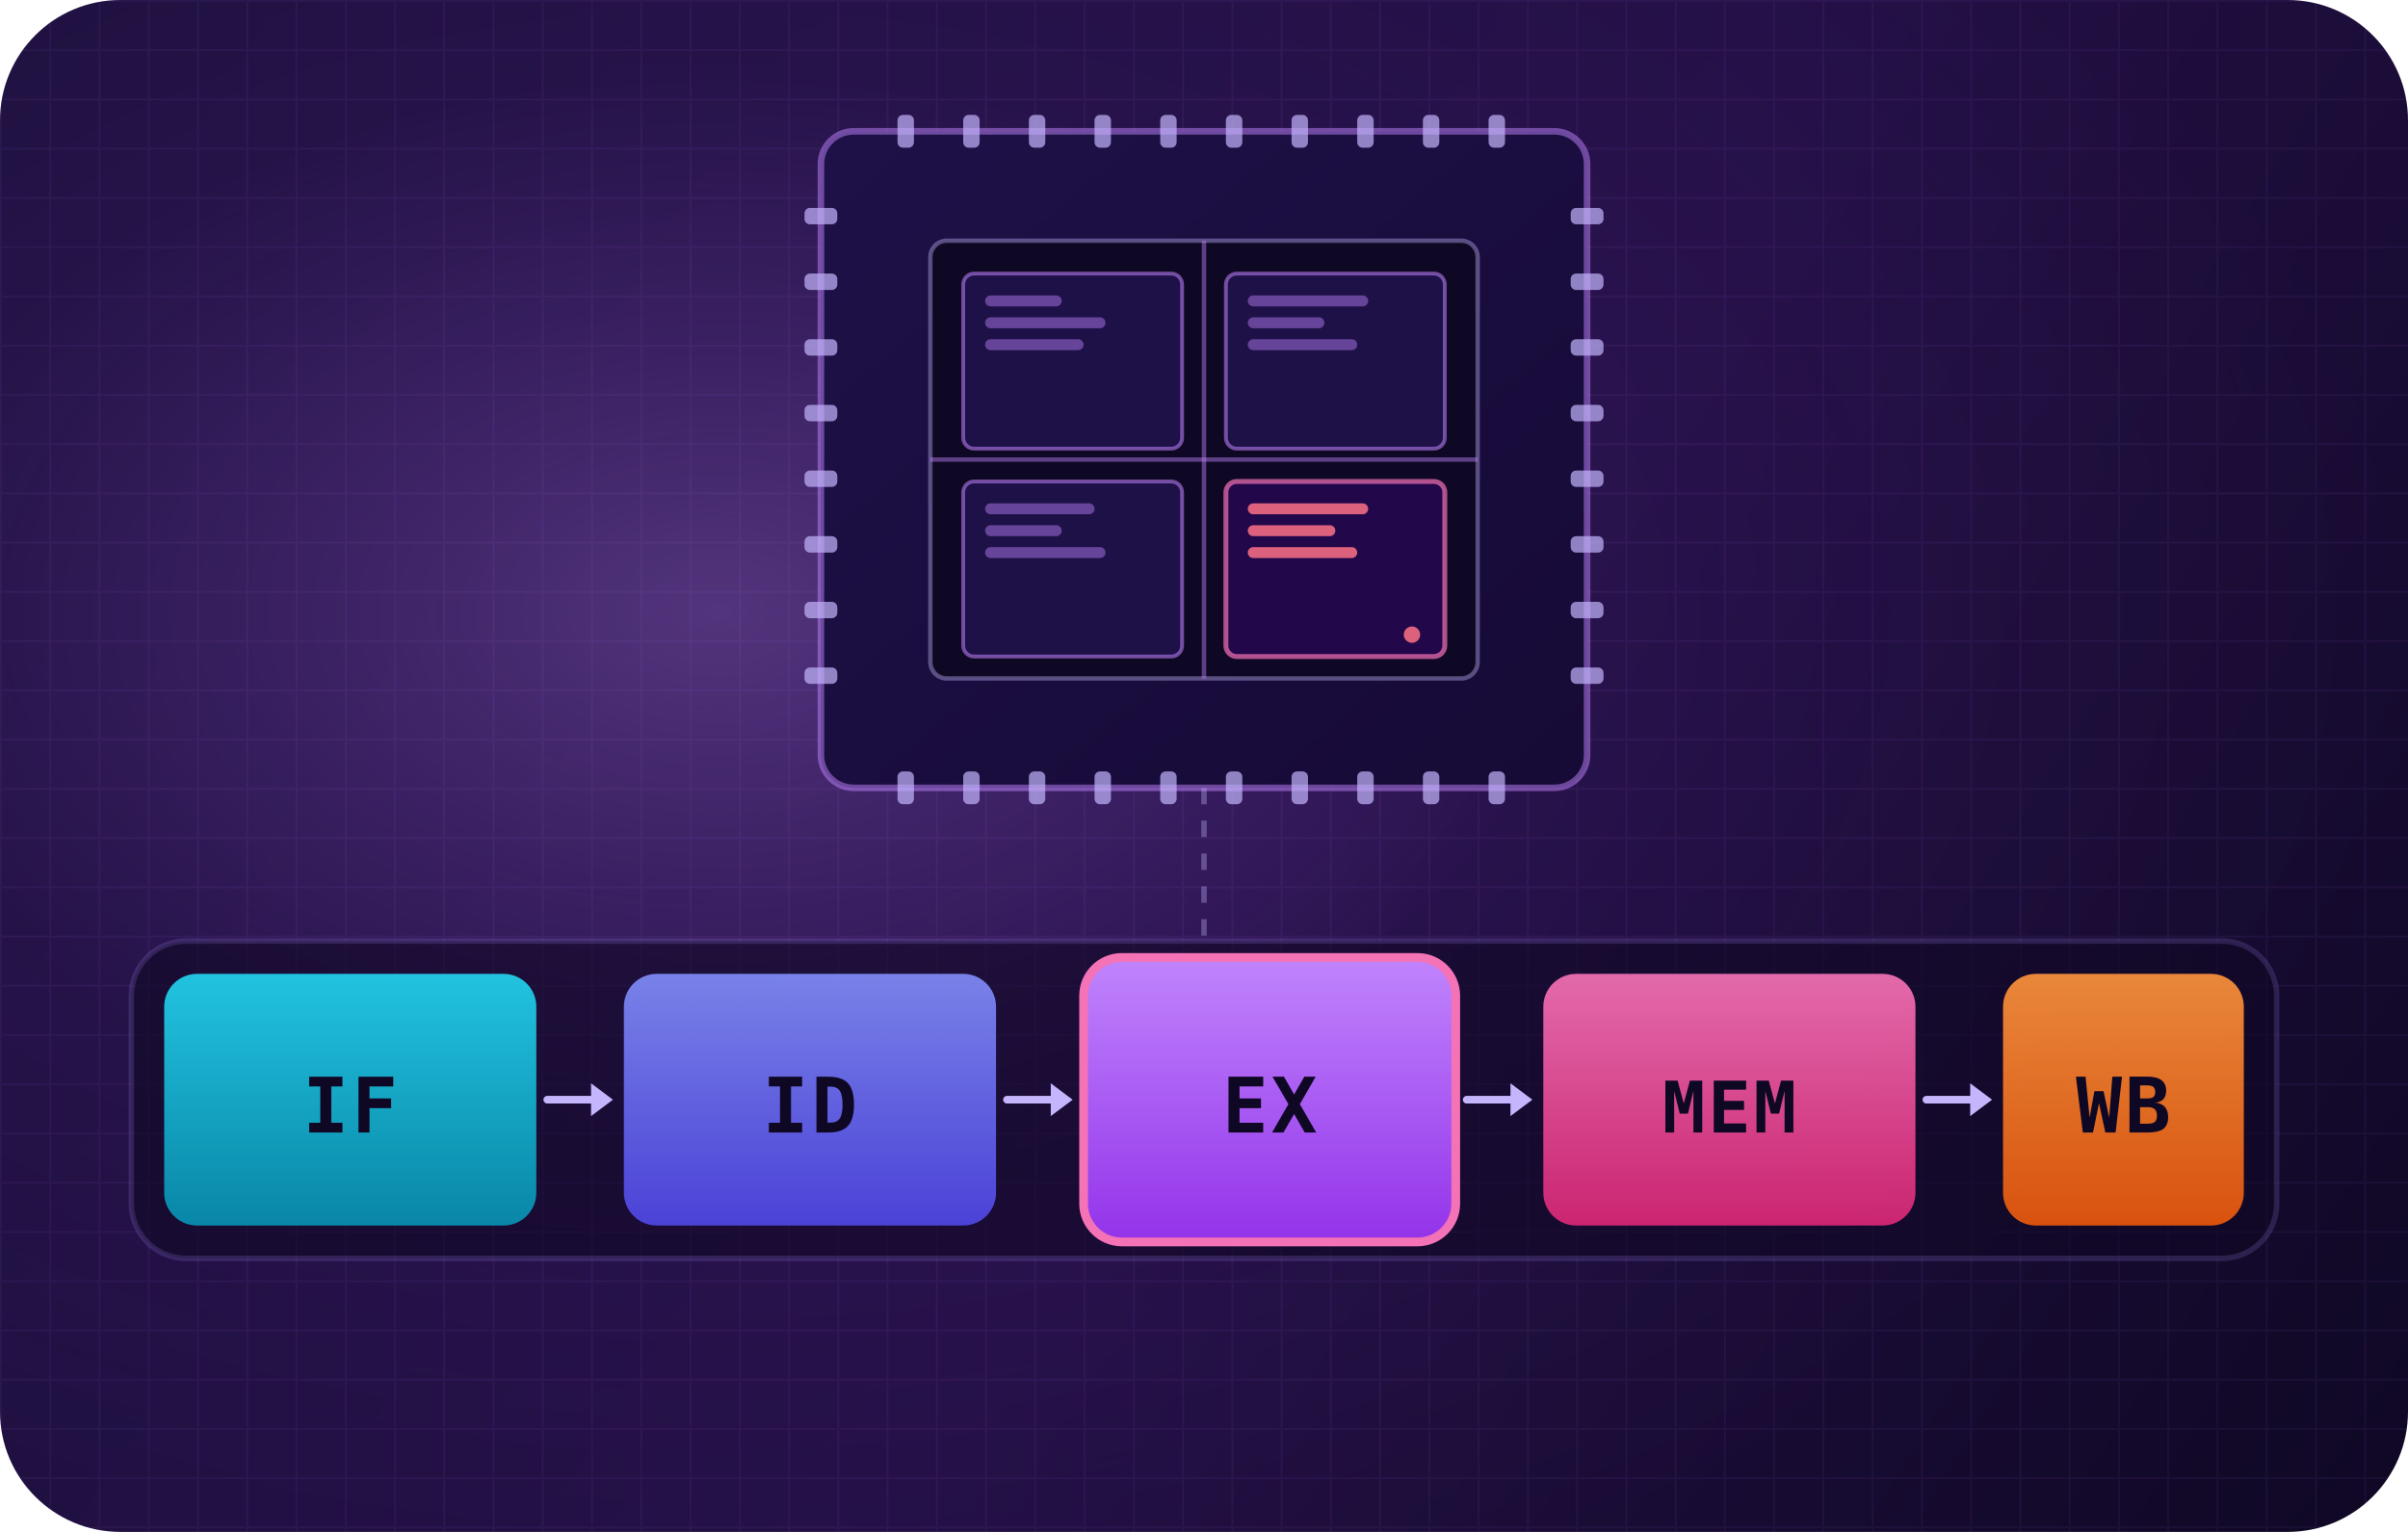
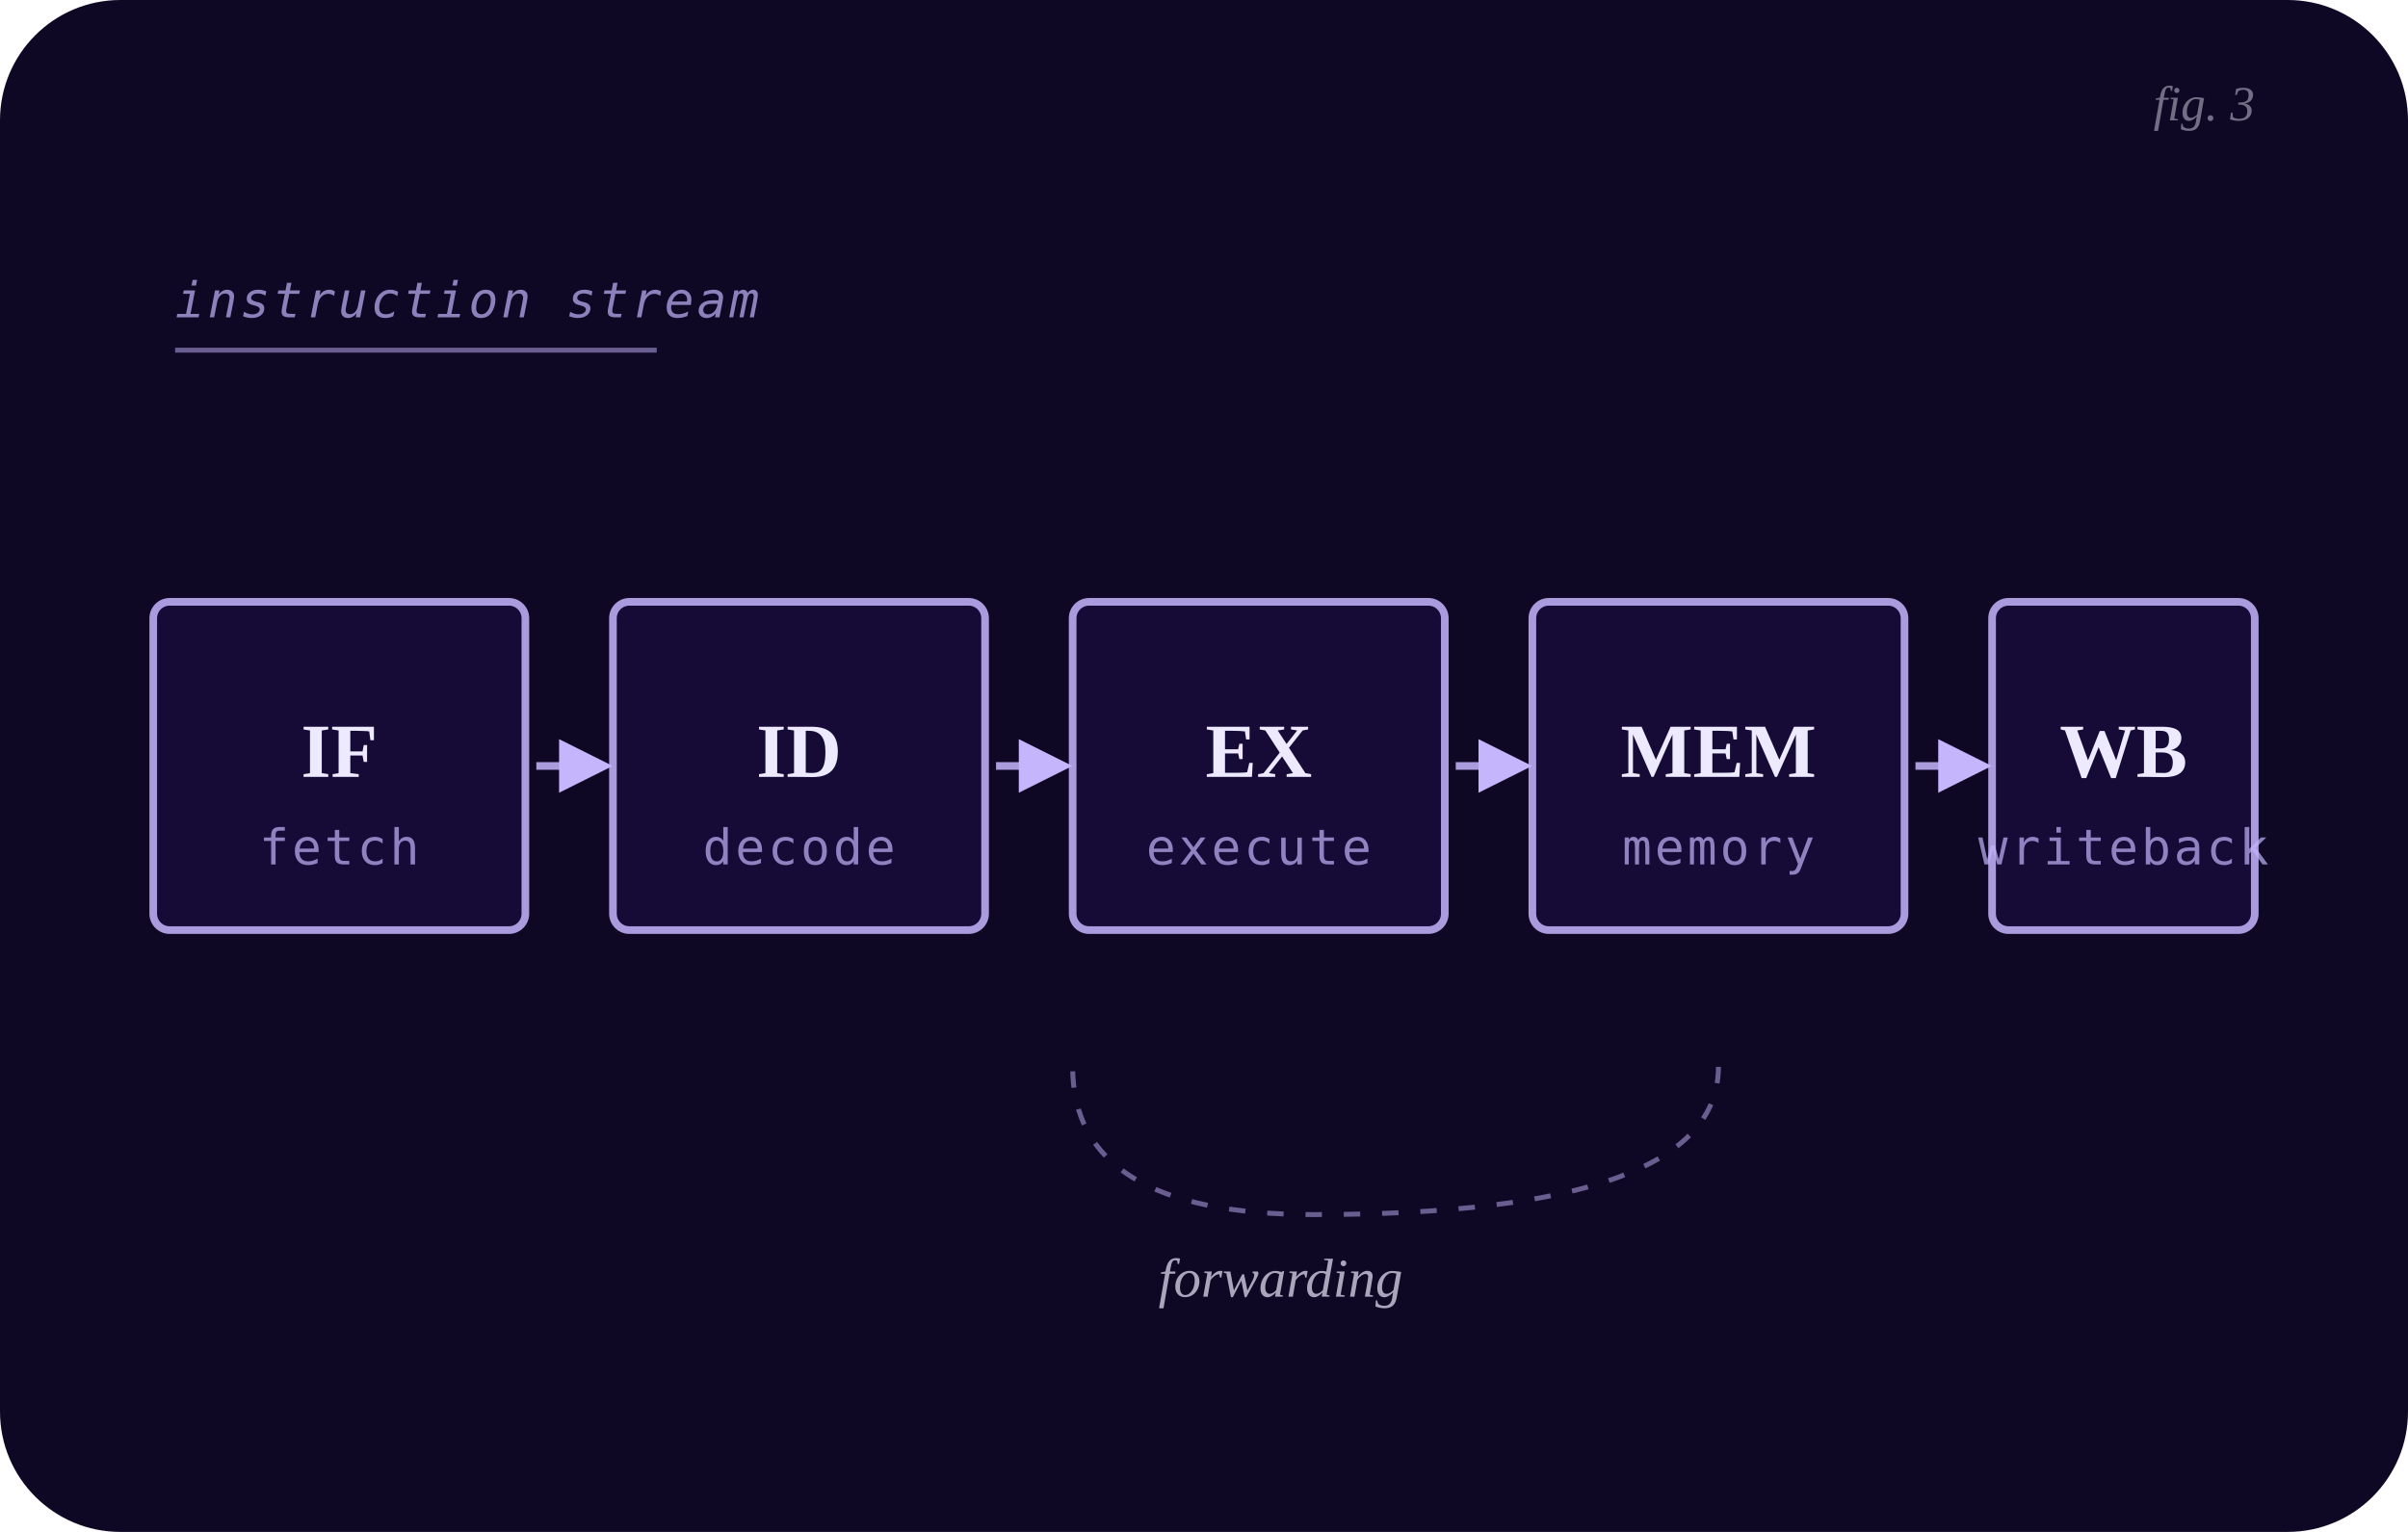
- <svg xmlns="http://www.w3.org/2000/svg" viewBox="0 0 440 280" role="img" aria-label="Computer Architecture — chip die and pipeline">
+ <svg xmlns="http://www.w3.org/2000/svg" viewBox="0 0 440 280" role="img" aria-label="Computer Architecture — 5-stage pipeline">
  <defs>
-     <linearGradient id="ca-bg" x1="0" y1="0" x2="440" y2="280" gradientUnits="userSpaceOnUse">
-       <stop offset="0" stop-color="#1a0f3a" />
-       <stop offset="0.55" stop-color="#220f44" />
-       <stop offset="1" stop-color="#0f0824" />
-     </linearGradient>
-     <radialGradient id="ca-glow" cx="0.3" cy="0.4" r="0.7">
-       <stop offset="0" stop-color="#c084fc" stop-opacity="0.32" />
-       <stop offset="0.5" stop-color="#a855f7" stop-opacity="0.06" />
-       <stop offset="1" stop-color="#a855f7" stop-opacity="0" />
-     </radialGradient>
-     <pattern id="ca-grid" x="0" y="0" width="9" height="9" patternUnits="userSpaceOnUse">
-       <path d="M 9 0 L 0 0 0 9" fill="none" stroke="#c084fc" stroke-opacity="0.06" stroke-width="0.7" />
-     </pattern>
-     <linearGradient id="ca-die" x1="0" y1="0" x2="1" y2="1">
-       <stop offset="0" stop-color="#1e1148" />
-       <stop offset="1" stop-color="#160a36" />
-     </linearGradient>
-     <linearGradient id="ca-stage1" x1="0" y1="0" x2="0" y2="1">
-       <stop offset="0" stop-color="#22d3ee" />
-       <stop offset="1" stop-color="#0891b2" />
-     </linearGradient>
-     <linearGradient id="ca-stage2" x1="0" y1="0" x2="0" y2="1">
-       <stop offset="0" stop-color="#818cf8" />
-       <stop offset="1" stop-color="#4f46e5" />
-     </linearGradient>
-     <linearGradient id="ca-stage3" x1="0" y1="0" x2="0" y2="1">
-       <stop offset="0" stop-color="#c084fc" />
-       <stop offset="1" stop-color="#9333ea" />
-     </linearGradient>
-     <linearGradient id="ca-stage4" x1="0" y1="0" x2="0" y2="1">
-       <stop offset="0" stop-color="#f472b6" />
-       <stop offset="1" stop-color="#db2777" />
-     </linearGradient>
-     <linearGradient id="ca-stage5" x1="0" y1="0" x2="0" y2="1">
-       <stop offset="0" stop-color="#fb923c" />
-       <stop offset="1" stop-color="#ea580c" />
-     </linearGradient>
+     <style>
+       .ca-stroke { stroke: #c4b5fd; stroke-opacity: 0.85; stroke-width: 1.4; }
+       .ca-stroke-soft { stroke: #c4b5fd; stroke-opacity: 0.5; stroke-width: 0.9; }
+       .ca-fill { fill: #160a36; }
+       .ca-text { fill: #ede9fe; font-family: ui-serif, Georgia, "Times New Roman", serif; }
+       .ca-mono { fill: #c4b5fd; font-family: ui-monospace, SFMono-Regular, Menlo, monospace; font-size: 9px; letter-spacing: 0.06em; fill-opacity: 0.7; }
+       .ca-italic { font-style: italic; }
+     </style>
+     <marker id="ca-arrow" viewBox="0 0 10 10" refX="8" refY="5" markerWidth="7" markerHeight="7" orient="auto">
+       <path d="M 0 0 L 10 5 L 0 10 z" fill="#c4b5fd" />
+     </marker>
  </defs>
-   <rect width="440" height="280" rx="22" fill="url(#ca-bg)" />
-   <rect width="440" height="280" rx="22" fill="url(#ca-grid)" />
-   <rect width="440" height="280" rx="22" fill="url(#ca-glow)" />
-   <g transform="translate(150 24)">
-     <rect x="0" y="0" width="140" height="120" rx="6" fill="url(#ca-die)" stroke="#c084fc" stroke-opacity="0.5" stroke-width="1.2" />
-     <g fill="#c4b5fd" fill-opacity="0.7">
-       <rect x="14" y="-3" width="3" height="6" rx="1" />
-       <rect x="26" y="-3" width="3" height="6" rx="1" />
-       <rect x="38" y="-3" width="3" height="6" rx="1" />
-       <rect x="50" y="-3" width="3" height="6" rx="1" />
-       <rect x="62" y="-3" width="3" height="6" rx="1" />
-       <rect x="74" y="-3" width="3" height="6" rx="1" />
-       <rect x="86" y="-3" width="3" height="6" rx="1" />
-       <rect x="98" y="-3" width="3" height="6" rx="1" />
-       <rect x="110" y="-3" width="3" height="6" rx="1" />
-       <rect x="122" y="-3" width="3" height="6" rx="1" />
-       <rect x="14" y="117" width="3" height="6" rx="1" />
-       <rect x="26" y="117" width="3" height="6" rx="1" />
-       <rect x="38" y="117" width="3" height="6" rx="1" />
-       <rect x="50" y="117" width="3" height="6" rx="1" />
-       <rect x="62" y="117" width="3" height="6" rx="1" />
-       <rect x="74" y="117" width="3" height="6" rx="1" />
-       <rect x="86" y="117" width="3" height="6" rx="1" />
-       <rect x="98" y="117" width="3" height="6" rx="1" />
-       <rect x="110" y="117" width="3" height="6" rx="1" />
-       <rect x="122" y="117" width="3" height="6" rx="1" />
-       <rect x="-3" y="14" width="6" height="3" rx="1" />
-       <rect x="-3" y="26" width="6" height="3" rx="1" />
-       <rect x="-3" y="38" width="6" height="3" rx="1" />
-       <rect x="-3" y="50" width="6" height="3" rx="1" />
-       <rect x="-3" y="62" width="6" height="3" rx="1" />
-       <rect x="-3" y="74" width="6" height="3" rx="1" />
-       <rect x="-3" y="86" width="6" height="3" rx="1" />
-       <rect x="-3" y="98" width="6" height="3" rx="1" />
-       <rect x="137" y="14" width="6" height="3" rx="1" />
-       <rect x="137" y="26" width="6" height="3" rx="1" />
-       <rect x="137" y="38" width="6" height="3" rx="1" />
-       <rect x="137" y="50" width="6" height="3" rx="1" />
-       <rect x="137" y="62" width="6" height="3" rx="1" />
-       <rect x="137" y="74" width="6" height="3" rx="1" />
-       <rect x="137" y="86" width="6" height="3" rx="1" />
-       <rect x="137" y="98" width="6" height="3" rx="1" />
-     </g>
-     <rect x="20" y="20" width="100" height="80" rx="3" fill="#0f0824" stroke="#c4b5fd" stroke-opacity="0.4" stroke-width="0.8" />
-     <rect x="26" y="26" width="40" height="32" rx="2" fill="#1e1148" stroke="#c084fc" stroke-opacity="0.55" stroke-width="0.7" />
-     <rect x="74" y="26" width="40" height="32" rx="2" fill="#1e1148" stroke="#c084fc" stroke-opacity="0.55" stroke-width="0.7" />
-     <rect x="26" y="64" width="40" height="32" rx="2" fill="#1e1148" stroke="#c084fc" stroke-opacity="0.55" stroke-width="0.7" />
-     <rect x="74" y="64" width="40" height="32" rx="2" fill="#22074a" stroke="#f472b6" stroke-opacity="0.7" stroke-width="0.9" />
-     <g fill="#c084fc" fill-opacity="0.45">
-       <rect x="30" y="30" width="14" height="2" rx="1" />
-       <rect x="30" y="34" width="22" height="2" rx="1" />
-       <rect x="30" y="38" width="18" height="2" rx="1" />
-       <rect x="78" y="30" width="22" height="2" rx="1" />
-       <rect x="78" y="34" width="14" height="2" rx="1" />
-       <rect x="78" y="38" width="20" height="2" rx="1" />
-       <rect x="30" y="68" width="20" height="2" rx="1" />
-       <rect x="30" y="72" width="14" height="2" rx="1" />
-       <rect x="30" y="76" width="22" height="2" rx="1" />
-     </g>
-     <g fill="#fb7185" fill-opacity="0.85">
-       <rect x="78" y="68" width="22" height="2" rx="1" />
-       <rect x="78" y="72" width="16" height="2" rx="1" />
-       <rect x="78" y="76" width="20" height="2" rx="1" />
-       <circle cx="108" cy="92" r="1.5" />
-     </g>
-     <line x1="70" y1="20" x2="70" y2="100" stroke="#c084fc" stroke-opacity="0.45" stroke-width="0.8" />
-     <line x1="20" y1="60" x2="120" y2="60" stroke="#c084fc" stroke-opacity="0.45" stroke-width="0.8" />
+   <rect width="440" height="280" rx="22" fill="#0f0824" />
+   <text x="32" y="58" class="ca-mono ca-italic">instruction stream</text>
+   <line x1="32" y1="64" x2="120" y2="64" class="ca-stroke-soft" />
+   <g transform="translate(28 110)">
+     <rect x="0" y="0" width="68" height="60" rx="3" class="ca-fill ca-stroke" />
+     <text x="34" y="32" text-anchor="middle" class="ca-text" font-size="14" font-weight="700">IF</text>
+     <text x="34" y="48" text-anchor="middle" class="ca-mono">fetch</text>
+     <line x1="70" y1="30" x2="82" y2="30" class="ca-stroke" marker-end="url(#ca-arrow)" />
+     <rect x="84" y="0" width="68" height="60" rx="3" class="ca-fill ca-stroke" />
+     <text x="118" y="32" text-anchor="middle" class="ca-text" font-size="14" font-weight="700">ID</text>
+     <text x="118" y="48" text-anchor="middle" class="ca-mono">decode</text>
+     <line x1="154" y1="30" x2="166" y2="30" class="ca-stroke" marker-end="url(#ca-arrow)" />
+     <rect x="168" y="0" width="68" height="60" rx="3" class="ca-fill ca-stroke" />
+     <text x="202" y="32" text-anchor="middle" class="ca-text" font-size="14" font-weight="700">EX</text>
+     <text x="202" y="48" text-anchor="middle" class="ca-mono">execute</text>
+     <line x1="238" y1="30" x2="250" y2="30" class="ca-stroke" marker-end="url(#ca-arrow)" />
+     <rect x="252" y="0" width="68" height="60" rx="3" class="ca-fill ca-stroke" />
+     <text x="286" y="32" text-anchor="middle" class="ca-text" font-size="14" font-weight="700">MEM</text>
+     <text x="286" y="48" text-anchor="middle" class="ca-mono">memory</text>
+     <line x1="322" y1="30" x2="334" y2="30" class="ca-stroke" marker-end="url(#ca-arrow)" />
+     <rect x="336" y="0" width="48" height="60" rx="3" class="ca-fill ca-stroke" />
+     <text x="360" y="32" text-anchor="middle" class="ca-text" font-size="14" font-weight="700">WB</text>
+     <text x="360" y="48" text-anchor="middle" class="ca-mono">writeback</text>
  </g>
-   <g transform="translate(30 178)">
-     <rect x="-6" y="-6" width="392" height="58" rx="10" fill="#0f0824" fill-opacity="0.6" stroke="#a78bfa" stroke-opacity="0.18" />
-     <rect x="0" y="0" width="68" height="46" rx="6" fill="url(#ca-stage1)" fill-opacity="0.92" />
-     <text x="34" y="29" text-anchor="middle" font-family="ui-monospace, SFMono-Regular, Menlo, monospace" font-size="14" font-weight="700" fill="#0f0824" letter-spacing="0.5">IF</text>
-     <path d="M 70 23 L 80 23" stroke="#c4b5fd" stroke-width="1.4" stroke-linecap="round" />
-     <path d="M 78 20 L 82 23 L 78 26 Z" fill="#c4b5fd" />
-     <rect x="84" y="0" width="68" height="46" rx="6" fill="url(#ca-stage2)" fill-opacity="0.92" />
-     <text x="118" y="29" text-anchor="middle" font-family="ui-monospace, SFMono-Regular, Menlo, monospace" font-size="14" font-weight="700" fill="#0f0824" letter-spacing="0.5">ID</text>
-     <path d="M 154 23 L 164 23" stroke="#c4b5fd" stroke-width="1.4" stroke-linecap="round" />
-     <path d="M 162 20 L 166 23 L 162 26 Z" fill="#c4b5fd" />
-     <rect x="168" y="-3" width="68" height="52" rx="7" fill="url(#ca-stage3)" stroke="#f472b6" stroke-width="1.6" />
-     <text x="202" y="29" text-anchor="middle" font-family="ui-monospace, SFMono-Regular, Menlo, monospace" font-size="14" font-weight="700" fill="#0f0824" letter-spacing="0.5">EX</text>
-     <path d="M 238 23 L 248 23" stroke="#c4b5fd" stroke-width="1.4" stroke-linecap="round" />
-     <path d="M 246 20 L 250 23 L 246 26 Z" fill="#c4b5fd" />
-     <rect x="252" y="0" width="68" height="46" rx="6" fill="url(#ca-stage4)" fill-opacity="0.92" />
-     <text x="286" y="29" text-anchor="middle" font-family="ui-monospace, SFMono-Regular, Menlo, monospace" font-size="13" font-weight="700" fill="#0f0824" letter-spacing="0.5">MEM</text>
-     <path d="M 322 23 L 332 23" stroke="#c4b5fd" stroke-width="1.4" stroke-linecap="round" />
-     <path d="M 330 20 L 334 23 L 330 26 Z" fill="#c4b5fd" />
-     <rect x="336" y="0" width="44" height="46" rx="6" fill="url(#ca-stage5)" fill-opacity="0.92" />
-     <text x="358" y="29" text-anchor="middle" font-family="ui-monospace, SFMono-Regular, Menlo, monospace" font-size="14" font-weight="700" fill="#0f0824" letter-spacing="0.5">WB</text>
-   </g>
-   <line x1="220" y1="144" x2="220" y2="172" stroke="#c4b5fd" stroke-opacity="0.35" stroke-width="1" stroke-dasharray="3 3" />
+   <path d="M 314 195 Q 314 222, 240 222 Q 196 222, 196 195" fill="none" class="ca-stroke-soft" stroke-dasharray="3 4" />
+   <text x="234" y="237" text-anchor="middle" class="ca-text ca-italic" font-size="10" fill="#c4b5fd" fill-opacity="0.7">forwarding</text>
+   <text x="412" y="22" text-anchor="end" class="ca-text ca-italic" font-size="9" fill-opacity="0.45">fig. 3</text>
</svg>
